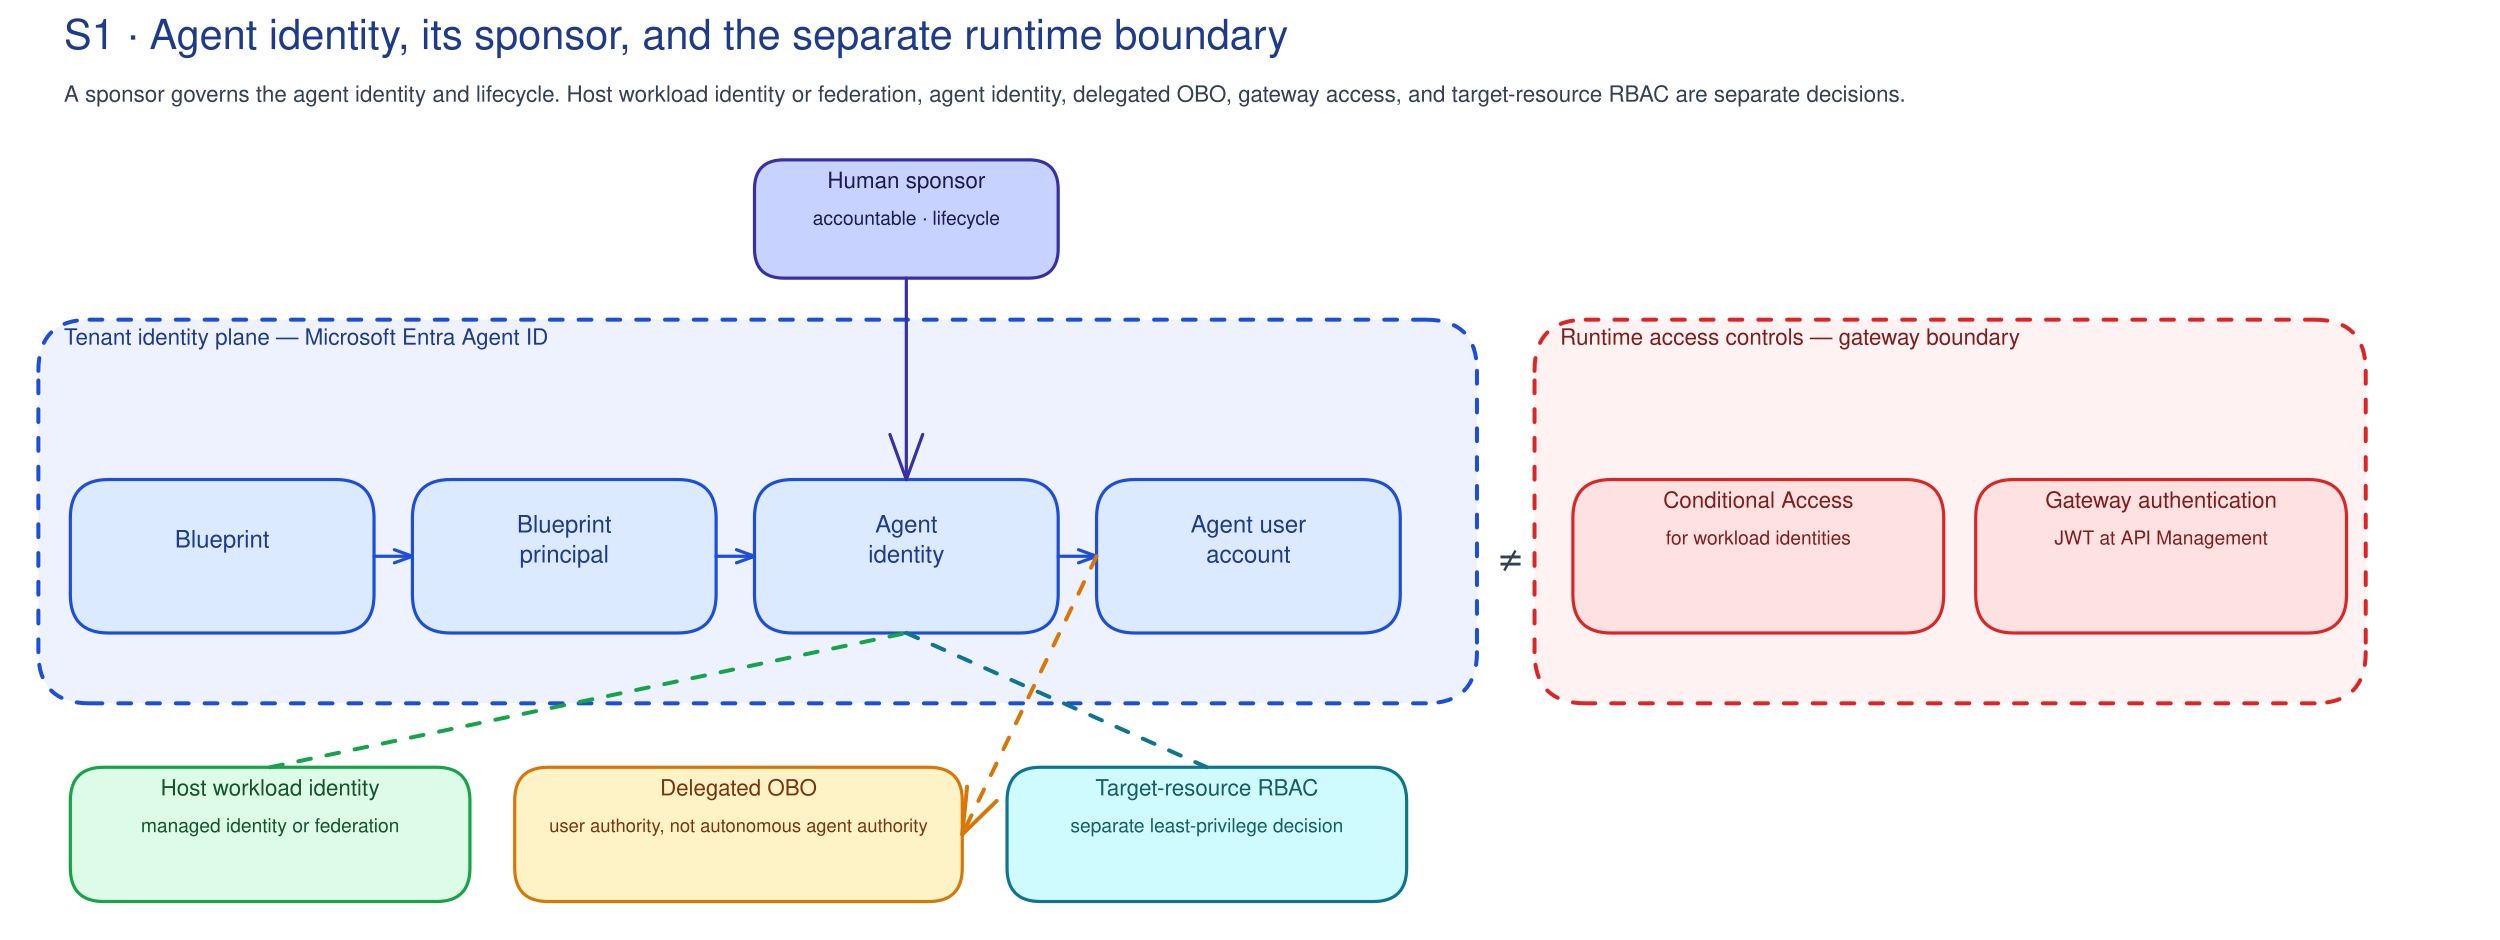
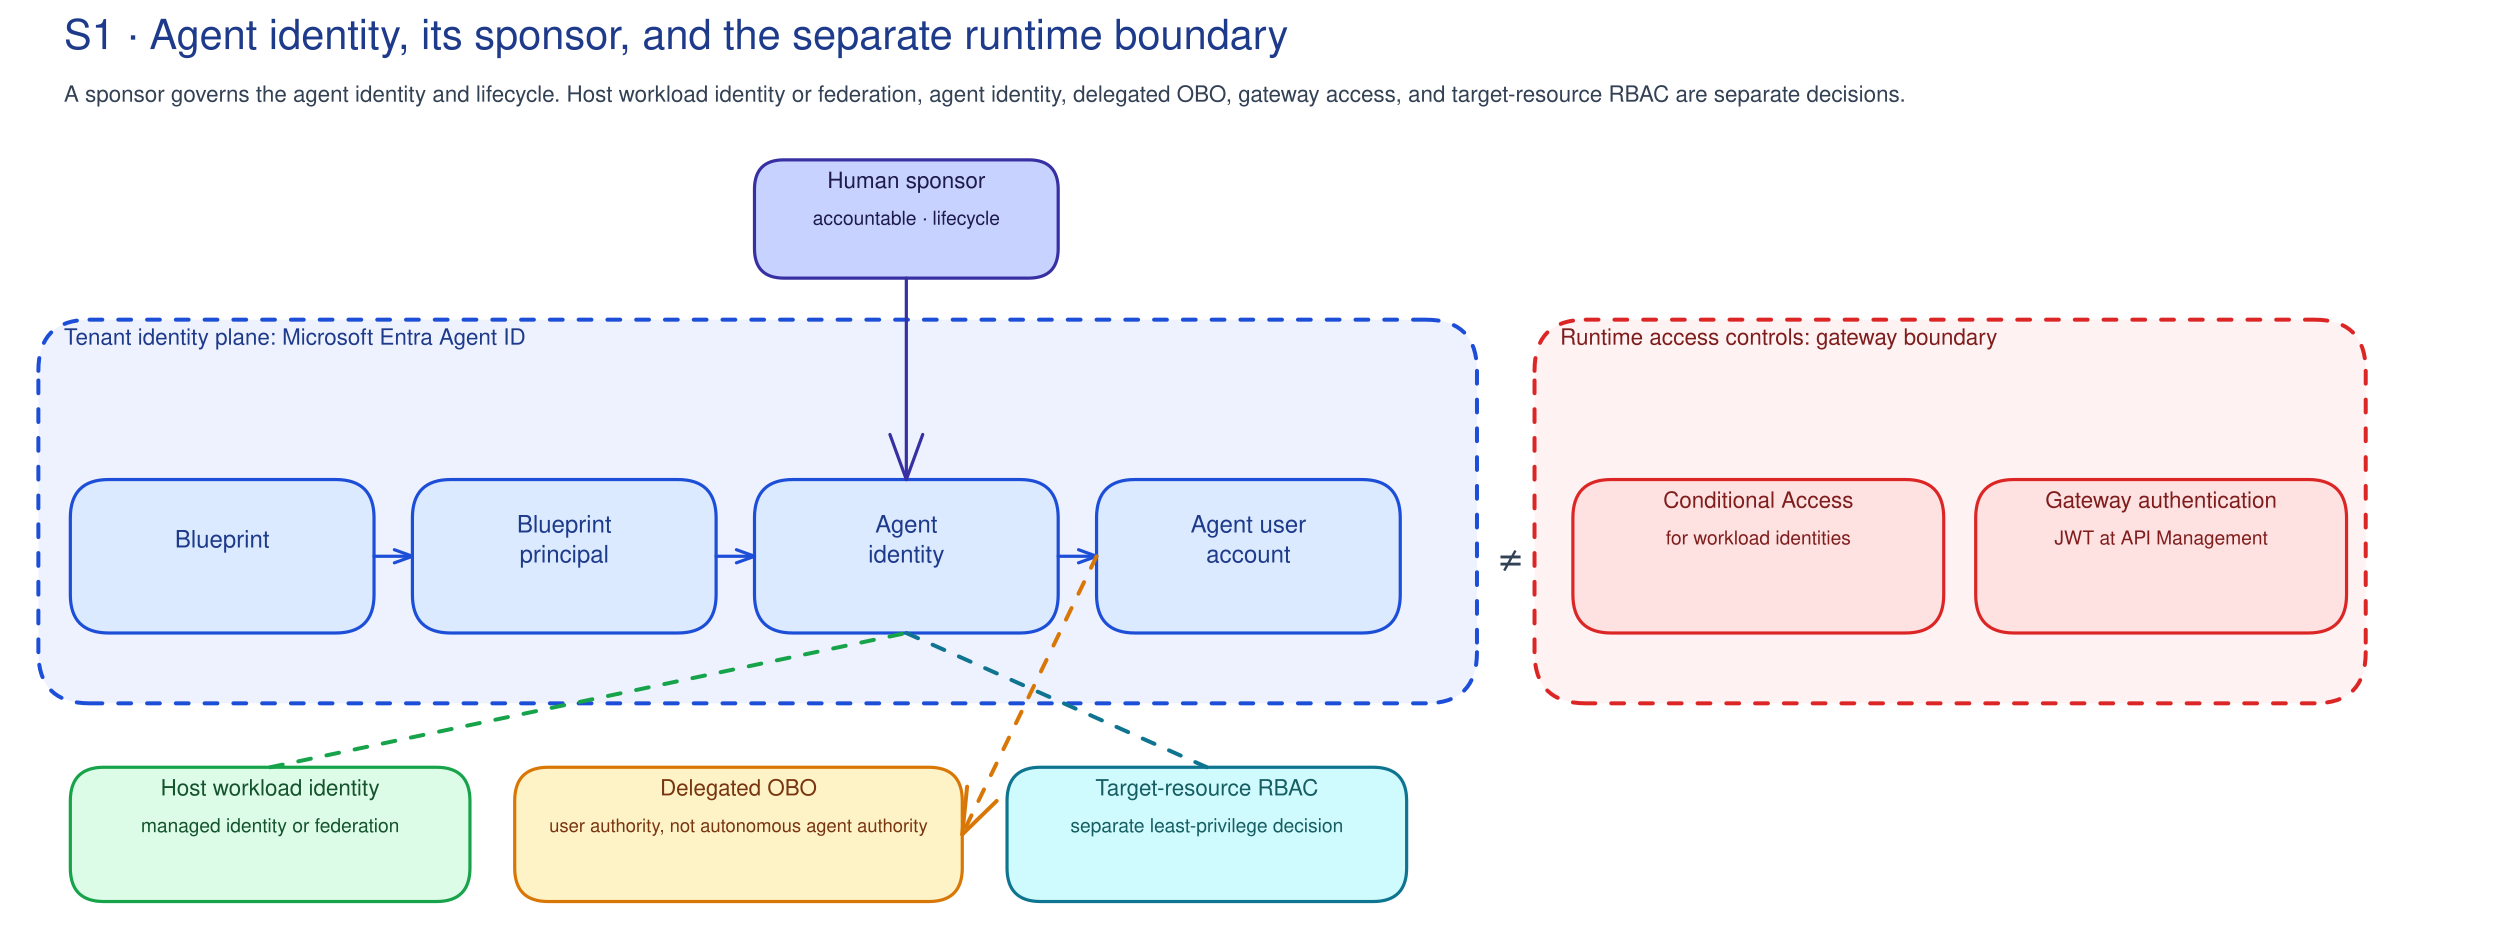
<svg xmlns="http://www.w3.org/2000/svg" version="1.1" viewBox="0 0 1564 588" width="1564" height="588">
  <defs>
    <style class="style-fonts">
      @font-face {
        font-family: "Virgil";
        src: url("https://unpkg.com/@excalidraw/excalidraw@undefined/dist/excalidraw-assets/Virgil.woff2");
      }
      @font-face {
        font-family: "Cascadia";
        src: url("https://unpkg.com/@excalidraw/excalidraw@undefined/dist/excalidraw-assets/Cascadia.woff2");
      }
      @font-face {
        font-family: "Assistant";
        src: url("https://unpkg.com/@excalidraw/excalidraw@undefined/dist/excalidraw-assets/Assistant-Regular.woff2");
      }
    </style>
  </defs>
  <rect x="0" y="0" width="1564" height="588" fill="#ffffff" />
  <g transform="translate(40 24) rotate(0 750 16.25)">
    <text x="0" y="0" font-family="Helvetica, Segoe UI Emoji" font-size="26px" fill="#1e3a8a" text-anchor="start" style="white-space: pre;" direction="ltr" dominant-baseline="text-before-edge">S1 · Agent identity, its sponsor, and the separate runtime boundary</text>
  </g>
  <g transform="translate(40 60) rotate(0 750 8.75)">
    <text x="0" y="0" font-family="Helvetica, Segoe UI Emoji" font-size="14px" fill="#334155" text-anchor="start" style="white-space: pre;" direction="ltr" dominant-baseline="text-before-edge">A sponsor governs the agent identity and lifecycle. Host workload identity or federation, agent identity, delegated OBO, gateway access, and target-resource RBAC are separate decisions.</text>
  </g>
  <g stroke-linecap="round" transform="translate(24 200) rotate(0 450 120)">
    <path d="M32 0 C283 0, 534 0, 868 0 C889.33 0, 900 10.67, 900 32 C900 90.54, 900 149.09, 900 208 C900 229.33, 889.33 240, 868 240 C564.33 240, 260.65 240, 32 240 C10.67 240, 0 229.33, 0 208 C0 156.16, 0 104.33, 0 32 C0 10.67, 10.67 0, 32 0" stroke="none" stroke-width="0" fill="#eef2ff" />
    <path d="M32 0 C210.35 0, 388.7 0, 868 0 M868 0 C889.33 0, 900 10.67, 900 32 M900 32 C900 93.79, 900 155.57, 900 208 M900 208 C900 229.33, 889.33 240, 868 240 M868 240 C592.67 240, 317.34 240, 32 240 M32 240 C10.67 240, 0 229.33, 0 208 M0 208 C0 149.88, 0 91.77, 0 32 M0 32 C0 10.67, 10.67 0, 32 0" stroke="#1d4ed8" stroke-width="2.5" fill="none" stroke-dasharray="8 10" />
  </g>
  <g transform="translate(40 212) rotate(0 430 8.75)">
-     <text x="0" y="0" font-family="Helvetica, Segoe UI Emoji" font-size="14px" fill="#1e3a8a" text-anchor="start" style="white-space: pre;" direction="ltr" dominant-baseline="text-before-edge">Tenant identity plane — Microsoft Entra Agent ID</text>
+     <text x="0" y="0" font-family="Helvetica, Segoe UI Emoji" font-size="14px" fill="#1e3a8a" text-anchor="start" style="white-space: pre;" direction="ltr" dominant-baseline="text-before-edge">Tenant identity plane: Microsoft Entra Agent ID</text>
  </g>
  <g stroke-linecap="round" transform="translate(44 300) rotate(0 95 48)">
    <path d="M24 0 C60 0, 96 0, 166 0 C182 0, 190 8, 190 24 C190 35.56, 190 47.12, 190 72 C190 88, 182 96, 166 96 C110.79 96, 55.57 96, 24 96 C8 96, 0 88, 0 72 C0 57.34, 0 42.68, 0 24 C0 8, 8 0, 24 0" stroke="none" stroke-width="0" fill="#dbeafe" />
    <path d="M24 0 C54.31 0, 84.62 0, 166 0 M24 0 C55.45 0, 86.9 0, 166 0 M166 0 C182 0, 190 8, 190 24 M166 0 C182 0, 190 8, 190 24 M190 24 C190 34.53, 190 45.06, 190 72 M190 24 C190 34.49, 190 44.97, 190 72 M190 72 C190 88, 182 96, 166 96 M190 72 C190 88, 182 96, 166 96 M166 96 C117.85 96, 69.7 96, 24 96 M166 96 C111.77 96, 57.54 96, 24 96 M24 96 C8 96, 0 88, 0 72 M24 96 C8 96, 0 88, 0 72 M0 72 C0 53.09, 0 34.18, 0 24 M0 72 C0 59.14, 0 46.28, 0 24 M0 24 C0 8, 8 0, 24 0 M0 24 C0 8, 8 0, 24 0" stroke="#1d4ed8" stroke-width="2" fill="none" />
  </g>
  <g transform="translate(44 338.625) rotate(0 95 9.375)">
    <text x="95" y="0" font-family="Helvetica, Segoe UI Emoji" font-size="15px" fill="#1e3a8a" text-anchor="middle" style="white-space: pre;" direction="ltr" dominant-baseline="text-before-edge">Blueprint</text>
  </g>
  <g stroke-linecap="round" transform="translate(258 300) rotate(0 95 48)">
    <path d="M24 0 C54.26 0, 84.52 0, 166 0 C182 0, 190 8, 190 24 C190 40.84, 190 57.67, 190 72 C190 88, 182 96, 166 96 C111.95 96, 57.9 96, 24 96 C8 96, 0 88, 0 72 C0 56.82, 0 41.64, 0 24 C0 8, 8 0, 24 0" stroke="none" stroke-width="0" fill="#dbeafe" />
    <path d="M24 0 C54.33 0, 84.66 0, 166 0 M24 0 C57.7 0, 91.39 0, 166 0 M166 0 C182 0, 190 8, 190 24 M166 0 C182 0, 190 8, 190 24 M190 24 C190 38.85, 190 53.71, 190 72 M190 24 C190 39.6, 190 55.21, 190 72 M190 72 C190 88, 182 96, 166 96 M190 72 C190 88, 182 96, 166 96 M166 96 C112.34 96, 58.68 96, 24 96 M166 96 C134.07 96, 102.14 96, 24 96 M24 96 C8 96, 0 88, 0 72 M24 96 C8 96, 0 88, 0 72 M0 72 C0 61.22, 0 50.44, 0 24 M0 72 C0 62.04, 0 52.07, 0 24 M0 24 C0 8, 8 0, 24 0 M0 24 C0 8, 8 0, 24 0" stroke="#1d4ed8" stroke-width="2" fill="none" />
  </g>
  <g transform="translate(258 329.25) rotate(0 95 18.75)">
    <text x="95" y="0" font-family="Helvetica, Segoe UI Emoji" font-size="15px" fill="#1e3a8a" text-anchor="middle" style="white-space: pre;" direction="ltr" dominant-baseline="text-before-edge">Blueprint</text>
    <text x="95" y="18.75" font-family="Helvetica, Segoe UI Emoji" font-size="15px" fill="#1e3a8a" text-anchor="middle" style="white-space: pre;" direction="ltr" dominant-baseline="text-before-edge">principal</text>
  </g>
  <g stroke-linecap="round" transform="translate(472 300) rotate(0 95 48)">
    <path d="M24 0 C76.92 0, 129.84 0, 166 0 C182 0, 190 8, 190 24 C190 36.51, 190 49.03, 190 72 C190 88, 182 96, 166 96 C113.11 96, 60.22 96, 24 96 C8 96, 0 88, 0 72 C0 56.31, 0 40.61, 0 24 C0 8, 8 0, 24 0" stroke="none" stroke-width="0" fill="#dbeafe" />
    <path d="M24 0 C54.35 0, 84.7 0, 166 0 M24 0 C59.94 0, 95.89 0, 166 0 M166 0 C182 0, 190 8, 190 24 M166 0 C182 0, 190 8, 190 24 M190 24 C190 43.18, 190 62.36, 190 72 M190 24 C190 35.12, 190 46.24, 190 72 M190 72 C190 88, 182 96, 166 96 M190 72 C190 88, 182 96, 166 96 M166 96 C135.22 96, 104.45 96, 24 96 M166 96 C127.97 96, 89.94 96, 24 96 M24 96 C8 96, 0 88, 0 72 M24 96 C8 96, 0 88, 0 72 M0 72 C0 59.75, 0 47.5, 0 24 M0 72 C0 55.33, 0 38.66, 0 24 M0 24 C0 8, 8 0, 24 0 M0 24 C0 8, 8 0, 24 0" stroke="#1d4ed8" stroke-width="2" fill="none" />
  </g>
  <g transform="translate(472 329.25) rotate(0 95 18.75)">
    <text x="95" y="0" font-family="Helvetica, Segoe UI Emoji" font-size="15px" fill="#1e3a8a" text-anchor="middle" style="white-space: pre;" direction="ltr" dominant-baseline="text-before-edge">Agent</text>
    <text x="95" y="18.75" font-family="Helvetica, Segoe UI Emoji" font-size="15px" fill="#1e3a8a" text-anchor="middle" style="white-space: pre;" direction="ltr" dominant-baseline="text-before-edge">identity</text>
  </g>
  <g stroke-linecap="round" transform="translate(686 300) rotate(0 95 48)">
    <path d="M24 0 C71.18 0, 118.35 0, 166 0 C182 0, 190 8, 190 24 C190 41.79, 190 59.59, 190 72 C190 88, 182 96, 166 96 C114.27 96, 62.55 96, 24 96 C8 96, 0 88, 0 72 C0 55.79, 0 39.58, 0 24 C0 8, 8 0, 24 0" stroke="none" stroke-width="0" fill="#dbeafe" />
    <path d="M24 0 C54.37 0, 84.73 0, 166 0 M24 0 C62.19 0, 100.38 0, 166 0 M166 0 C182 0, 190 8, 190 24 M166 0 C182 0, 190 8, 190 24 M190 24 C190 37.9, 190 51.8, 190 72 M190 24 C190 40.24, 190 56.48, 190 72 M190 72 C190 88, 182 96, 166 96 M190 72 C190 88, 182 96, 166 96 M166 96 C129.71 96, 93.42 96, 24 96 M166 96 C121.87 96, 77.73 96, 24 96 M24 96 C8 96, 0 88, 0 72 M24 96 C8 96, 0 88, 0 72 M0 72 C0 58.28, 0 44.55, 0 24 M0 72 C0 58.23, 0 44.46, 0 24 M0 24 C0 8, 8 0, 24 0 M0 24 C0 8, 8 0, 24 0" stroke="#1d4ed8" stroke-width="2" fill="none" />
  </g>
  <g transform="translate(686 329.25) rotate(0 95 18.75)">
    <text x="95" y="0" font-family="Helvetica, Segoe UI Emoji" font-size="15px" fill="#1e3a8a" text-anchor="middle" style="white-space: pre;" direction="ltr" dominant-baseline="text-before-edge">Agent user</text>
    <text x="95" y="18.75" font-family="Helvetica, Segoe UI Emoji" font-size="15px" fill="#1e3a8a" text-anchor="middle" style="white-space: pre;" direction="ltr" dominant-baseline="text-before-edge">account</text>
  </g>
  <g stroke-linecap="round">
    <g transform="translate(234 348) rotate(0 12 0)">
      <path d="M0 0 C5.14 0, 10.27 0, 24 0 M0 0 C6.83 0, 13.67 0, 24 0" stroke="#1d4ed8" stroke-width="2" fill="none" />
    </g>
    <g transform="translate(234 348) rotate(0 12 0)">
      <path d="M12.72 4.1 C15.14 3.23, 17.55 2.35, 24 0 M12.72 4.1 C15.94 2.94, 19.15 1.77, 24 0" stroke="#1d4ed8" stroke-width="2" fill="none" />
    </g>
    <g transform="translate(234 348) rotate(0 12 0)">
      <path d="M12.72 -4.1 C15.14 -3.23, 17.55 -2.35, 24 0 M12.72 -4.1 C15.94 -2.94, 19.15 -1.77, 24 0" stroke="#1d4ed8" stroke-width="2" fill="none" />
    </g>
  </g>
  <mask />
  <g stroke-linecap="round">
    <g transform="translate(448 348) rotate(0 12 0)">
      <path d="M0 0 C5.14 0, 10.27 0, 24 0 M0 0 C7.02 0, 14.05 0, 24 0" stroke="#1d4ed8" stroke-width="2" fill="none" />
    </g>
    <g transform="translate(448 348) rotate(0 12 0)">
      <path d="M12.72 4.1 C15.14 3.23, 17.55 2.35, 24 0 M12.72 4.1 C16.02 2.9, 19.32 1.7, 24 0" stroke="#1d4ed8" stroke-width="2" fill="none" />
    </g>
    <g transform="translate(448 348) rotate(0 12 0)">
      <path d="M12.72 -4.1 C15.14 -3.23, 17.55 -2.35, 24 0 M12.72 -4.1 C16.02 -2.9, 19.32 -1.7, 24 0" stroke="#1d4ed8" stroke-width="2" fill="none" />
    </g>
  </g>
  <mask />
  <g stroke-linecap="round">
    <g transform="translate(662 348) rotate(0 12 0)">
      <path d="M0 0 C5.14 0, 10.28 0, 24 0 M0 0 C7.21 0, 14.43 0, 24 0" stroke="#1d4ed8" stroke-width="2" fill="none" />
    </g>
    <g transform="translate(662 348) rotate(0 12 0)">
      <path d="M12.72 4.1 C15.14 3.23, 17.55 2.35, 24 0 M12.72 4.1 C16.11 2.87, 19.5 1.64, 24 0" stroke="#1d4ed8" stroke-width="2" fill="none" />
    </g>
    <g transform="translate(662 348) rotate(0 12 0)">
      <path d="M12.72 -4.1 C15.14 -3.23, 17.55 -2.35, 24 0 M12.72 -4.1 C16.11 -2.87, 19.5 -1.64, 24 0" stroke="#1d4ed8" stroke-width="2" fill="none" />
    </g>
  </g>
  <mask />
  <g stroke-linecap="round" transform="translate(472 100) rotate(0 95 37)">
    <path d="M18.5 0 C69.16 0, 119.83 0, 171.5 0 C183.83 0, 190 6.17, 190 18.5 C190 31.29, 190 44.07, 190 55.5 C190 67.83, 183.83 74, 171.5 74 C134.2 74, 96.89 74, 18.5 74 C6.17 74, 0 67.83, 0 55.5 C0 42.01, 0 28.53, 0 18.5 C0 6.17, 6.17 0, 18.5 0" stroke="none" stroke-width="0" fill="#c7d2fe" />
    <path d="M18.5 0 C51.27 0, 84.03 0, 171.5 0 M18.5 0 C65.7 0, 112.91 0, 171.5 0 M171.5 0 C183.83 0, 190 6.17, 190 18.5 M171.5 0 C183.83 0, 190 6.17, 190 18.5 M190 18.5 C190 30.15, 190 41.79, 190 55.5 M190 18.5 C190 26.08, 190 33.66, 190 55.5 M190 55.5 C190 67.83, 183.83 74, 171.5 74 M190 55.5 C190 67.83, 183.83 74, 171.5 74 M171.5 74 C117.55 74, 63.6 74, 18.5 74 M171.5 74 C138.11 74, 104.72 74, 18.5 74 M18.5 74 C6.17 74, 0 67.83, 0 55.5 M18.5 74 C6.17 74, 0 67.83, 0 55.5 M0 55.5 C0 42.09, 0 28.67, 0 18.5 M0 55.5 C0 46.76, 0 38.03, 0 18.5 M0 18.5 C0 6.17, 6.17 0, 18.5 0 M0 18.5 C0 6.17, 6.17 0, 18.5 0" stroke="#3730a3" stroke-width="2" fill="none" />
  </g>
  <g transform="translate(478 114) rotate(0 89 8.75)">
    <text x="89" y="0" font-family="Helvetica, Segoe UI Emoji" font-size="14px" fill="#1e1b4b" text-anchor="middle" style="white-space: pre;" direction="ltr" dominant-baseline="text-before-edge">Human sponsor</text>
  </g>
  <g transform="translate(478 137.5) rotate(0 89 7.5)">
    <text x="89" y="0" font-family="Helvetica, Segoe UI Emoji" font-size="12px" fill="#1e1b4b" text-anchor="middle" style="white-space: pre;" direction="ltr" dominant-baseline="text-before-edge">accountable · lifecycle</text>
  </g>
  <g stroke-linecap="round">
    <g transform="translate(567 174) rotate(0 0 63)">
      <path d="M0 0 C0 27.01, 0 54.02, 0 126 M0 0 C0 41.87, 0 83.73, 0 126" stroke="#3730a3" stroke-width="2" fill="none" />
    </g>
    <g transform="translate(567 174) rotate(0 0 63)">
      <path d="M-10.26 97.81 C-8.06 103.85, -5.86 109.89, 0 126 M-10.26 97.81 C-6.85 107.18, -3.44 116.54, 0 126" stroke="#3730a3" stroke-width="2" fill="none" />
    </g>
    <g transform="translate(567 174) rotate(0 0 63)">
      <path d="M10.26 97.81 C8.06 103.85, 5.86 109.89, 0 126 M10.26 97.81 C6.85 107.18, 3.44 116.54, 0 126" stroke="#3730a3" stroke-width="2" fill="none" />
    </g>
  </g>
  <mask />
  <g stroke-linecap="round" transform="translate(960 200) rotate(0 260 120)">
    <path d="M32 0 C137.01 0, 242.02 0, 488 0 C509.33 0, 520 10.67, 520 32 C520 102.37, 520 172.74, 520 208 C520 229.33, 509.33 240, 488 240 C385.92 240, 283.84 240, 32 240 C10.67 240, 0 229.33, 0 208 C0 160.32, 0 112.65, 0 32 C0 10.67, 10.67 0, 32 0" stroke="none" stroke-width="0" fill="#fef2f2" />
    <path d="M32 0 C129.77 0, 227.54 0, 488 0 M488 0 C509.33 0, 520 10.67, 520 32 M520 32 C520 72.98, 520 113.95, 520 208 M520 208 C520 229.33, 509.33 240, 488 240 M488 240 C353.53 240, 219.06 240, 32 240 M32 240 C10.67 240, 0 229.33, 0 208 M0 208 C0 171.32, 0 134.65, 0 32 M0 32 C0 10.67, 10.67 0, 32 0" stroke="#dc2626" stroke-width="2.5" fill="none" stroke-dasharray="8 10" />
  </g>
  <g transform="translate(976 212) rotate(0 250 8.75)">
-     <text x="0" y="0" font-family="Helvetica, Segoe UI Emoji" font-size="14px" fill="#7f1d1d" text-anchor="start" style="white-space: pre;" direction="ltr" dominant-baseline="text-before-edge">Runtime access controls — gateway boundary</text>
+     <text x="0" y="0" font-family="Helvetica, Segoe UI Emoji" font-size="14px" fill="#7f1d1d" text-anchor="start" style="white-space: pre;" direction="ltr" dominant-baseline="text-before-edge">Runtime access controls: gateway boundary</text>
  </g>
  <g stroke-linecap="round" transform="translate(984 300) rotate(0 116 48)">
    <path d="M24 0 C62.61 0, 101.22 0, 208 0 C224 0, 232 8, 232 24 C232 37.22, 232 50.45, 232 72 C232 88, 224 96, 208 96 C167.66 96, 127.31 96, 24 96 C8 96, 0 88, 0 72 C0 52.96, 0 33.92, 0 24 C0 8, 8 0, 24 0" stroke="none" stroke-width="0" fill="#fee2e2" />
    <path d="M24 0 C63.47 0, 102.95 0, 208 0 M24 0 C89.51 0, 155.01 0, 208 0 M208 0 C224 0, 232 8, 232 24 M208 0 C224 0, 232 8, 232 24 M232 24 C232 42.48, 232 60.96, 232 72 M232 24 C232 39.59, 232 55.17, 232 72 M232 72 C232 88, 224 96, 208 96 M232 72 C232 88, 224 96, 208 96 M208 96 C158.48 96, 108.97 96, 24 96 M208 96 C144.13 96, 80.26 96, 24 96 M24 96 C8 96, 0 88, 0 72 M24 96 C8 96, 0 88, 0 72 M0 72 C0 59.78, 0 47.57, 0 24 M0 72 C0 59.76, 0 47.51, 0 24 M0 24 C0 8, 8 0, 24 0 M0 24 C0 8, 8 0, 24 0" stroke="#dc2626" stroke-width="2" fill="none" />
  </g>
  <g transform="translate(990 314) rotate(0 110 8.75)">
    <text x="110" y="0" font-family="Helvetica, Segoe UI Emoji" font-size="14px" fill="#7f1d1d" text-anchor="middle" style="white-space: pre;" direction="ltr" dominant-baseline="text-before-edge">Conditional Access</text>
  </g>
  <g transform="translate(990 337.5) rotate(0 110 7.5)">
    <text x="110" y="0" font-family="Helvetica, Segoe UI Emoji" font-size="12px" fill="#7f1d1d" text-anchor="middle" style="white-space: pre;" direction="ltr" dominant-baseline="text-before-edge">for workload identities</text>
  </g>
  <g stroke-linecap="round" transform="translate(1236 300) rotate(0 116 48)">
    <path d="M24 0 C69.85 0, 115.7 0, 208 0 C224 0, 232 8, 232 24 C232 40.34, 232 56.68, 232 72 C232 88, 224 96, 208 96 C151.52 96, 95.03 96, 24 96 C8 96, 0 88, 0 72 C0 61.78, 0 51.57, 0 24 C0 8, 8 0, 24 0" stroke="none" stroke-width="0" fill="#fee2e2" />
    <path d="M24 0 C63.51 0, 103.02 0, 208 0 M24 0 C93.87 0, 163.75 0, 208 0 M208 0 C224 0, 232 8, 232 24 M208 0 C224 0, 232 8, 232 24 M232 24 C232 39.36, 232 54.73, 232 72 M232 24 C232 37.66, 232 51.33, 232 72 M232 72 C232 88, 224 96, 208 96 M232 72 C232 88, 224 96, 208 96 M208 96 C147.77 96, 87.53 96, 24 96 M208 96 C169.07 96, 130.14 96, 24 96 M24 96 C8 96, 0 88, 0 72 M24 96 C8 96, 0 88, 0 72 M0 72 C0 57.58, 0 43.15, 0 24 M0 72 C0 59.3, 0 46.6, 0 24 M0 24 C0 8, 8 0, 24 0 M0 24 C0 8, 8 0, 24 0" stroke="#dc2626" stroke-width="2" fill="none" />
  </g>
  <g transform="translate(1242 314) rotate(0 110 8.75)">
    <text x="110" y="0" font-family="Helvetica, Segoe UI Emoji" font-size="14px" fill="#7f1d1d" text-anchor="middle" style="white-space: pre;" direction="ltr" dominant-baseline="text-before-edge">Gateway authentication</text>
  </g>
  <g transform="translate(1242 337.5) rotate(0 110 7.5)">
    <text x="110" y="0" font-family="Helvetica, Segoe UI Emoji" font-size="12px" fill="#7f1d1d" text-anchor="middle" style="white-space: pre;" direction="ltr" dominant-baseline="text-before-edge">JWT at API Management</text>
  </g>
  <g transform="translate(930 350) rotate(0 15 16.25)">
    <text x="15" y="0" font-family="Helvetica, Segoe UI Emoji" font-size="26px" fill="#334155" text-anchor="middle" style="white-space: pre;" direction="ltr" dominant-baseline="text-before-edge">≠</text>
  </g>
  <g stroke-linecap="round" transform="translate(44 480) rotate(0 125 42)">
    <path d="M21 0 C97.61 0, 174.22 0, 229 0 C243 0, 250 7, 250 21 C250 36.14, 250 51.27, 250 63 C250 77, 243 84, 229 84 C168.55 84, 108.11 84, 21 84 C7 84, 0 77, 0 63 C0 53.16, 0 43.32, 0 21 C0 7, 7 0, 21 0" stroke="none" stroke-width="0" fill="#dcfce7" />
    <path d="M21 0 C65.71 0, 110.43 0, 229 0 M21 0 C64.97 0, 108.94 0, 229 0 M229 0 C243 0, 250 7, 250 21 M229 0 C243 0, 250 7, 250 21 M250 21 C250 33.61, 250 46.22, 250 63 M250 21 C250 33.51, 250 46.02, 250 63 M250 63 C250 77, 243 84, 229 84 M250 63 C250 77, 243 84, 229 84 M229 84 C186.36 84, 143.71 84, 21 84 M229 84 C167.12 84, 105.23 84, 21 84 M21 84 C7 84, 0 77, 0 63 M21 84 C7 84, 0 77, 0 63 M0 63 C0 47.8, 0 32.61, 0 21 M0 63 C0 48.56, 0 34.11, 0 21 M0 21 C0 7, 7 0, 21 0 M0 21 C0 7, 7 0, 21 0" stroke="#16a34a" stroke-width="2" fill="none" />
  </g>
  <g transform="translate(50 494) rotate(0 119 8.75)">
    <text x="119" y="0" font-family="Helvetica, Segoe UI Emoji" font-size="14px" fill="#14532d" text-anchor="middle" style="white-space: pre;" direction="ltr" dominant-baseline="text-before-edge">Host workload identity</text>
  </g>
  <g transform="translate(50 517.5) rotate(0 119 7.5)">
    <text x="119" y="0" font-family="Helvetica, Segoe UI Emoji" font-size="12px" fill="#14532d" text-anchor="middle" style="white-space: pre;" direction="ltr" dominant-baseline="text-before-edge">managed identity or federation</text>
  </g>
  <g stroke-linecap="round" transform="translate(630 480) rotate(0 125 42)">
    <path d="M21 0 C64.2 0, 107.39 0, 229 0 C243 0, 250 7, 250 21 C250 30.46, 250 39.93, 250 63 C250 77, 243 84, 229 84 C150.31 84, 71.61 84, 21 84 C7 84, 0 77, 0 63 C0 52.48, 0 41.97, 0 21 C0 7, 7 0, 21 0" stroke="none" stroke-width="0" fill="#cffafe" />
    <path d="M21 0 C65.75 0, 110.51 0, 229 0 M21 0 C69.91 0, 118.82 0, 229 0 M229 0 C243 0, 250 7, 250 21 M229 0 C243 0, 250 7, 250 21 M250 21 C250 30.88, 250 40.76, 250 63 M250 21 C250 31.83, 250 42.66, 250 63 M250 63 C250 77, 243 84, 229 84 M250 63 C250 77, 243 84, 229 84 M229 84 C174.24 84, 119.48 84, 21 84 M229 84 C153.71 84, 78.42 84, 21 84 M21 84 C7 84, 0 77, 0 63 M21 84 C7 84, 0 77, 0 63 M0 63 C0 54.27, 0 45.54, 0 21 M0 63 C0 48.16, 0 33.31, 0 21 M0 21 C0 7, 7 0, 21 0 M0 21 C0 7, 7 0, 21 0" stroke="#0e7490" stroke-width="2" fill="none" />
  </g>
  <g transform="translate(636 494) rotate(0 119 8.75)">
    <text x="119" y="0" font-family="Helvetica, Segoe UI Emoji" font-size="14px" fill="#155e63" text-anchor="middle" style="white-space: pre;" direction="ltr" dominant-baseline="text-before-edge">Target-resource RBAC</text>
  </g>
  <g transform="translate(636 517.5) rotate(0 119 7.5)">
    <text x="119" y="0" font-family="Helvetica, Segoe UI Emoji" font-size="12px" fill="#155e63" text-anchor="middle" style="white-space: pre;" direction="ltr" dominant-baseline="text-before-edge">separate least-privilege decision</text>
  </g>
  <g stroke-linecap="round" transform="translate(322 480) rotate(0 140 42)">
    <path d="M21 0 C79.79 0, 138.58 0, 259 0 C273 0, 280 7, 280 21 C280 33.19, 280 45.38, 280 63 C280 77, 273 84, 259 84 C195.68 84, 132.36 84, 21 84 C7 84, 0 77, 0 63 C0 51.81, 0 40.61, 0 21 C0 7, 7 0, 21 0" stroke="none" stroke-width="0" fill="#fef3c7" />
    <path d="M21 0 C72.25 0, 123.51 0, 259 0 M21 0 C82.61 0, 144.23 0, 259 0 M259 0 C273 0, 280 7, 280 21 M259 0 C273 0, 280 7, 280 21 M280 21 C280 36.56, 280 52.11, 280 63 M280 21 C280 30.14, 280 39.29, 280 63 M280 63 C280 77, 273 84, 259 84 M280 63 C280 77, 273 84, 259 84 M259 84 C182.48 84, 105.96 84, 21 84 M259 84 C205.11 84, 151.22 84, 21 84 M21 84 C7 84, 0 77, 0 63 M21 84 C7 84, 0 77, 0 63 M0 63 C0 52.34, 0 41.68, 0 21 M0 63 C0 47.76, 0 32.51, 0 21 M0 21 C0 7, 7 0, 21 0 M0 21 C0 7, 7 0, 21 0" stroke="#d97706" stroke-width="2" fill="none" />
  </g>
  <g transform="translate(328 494) rotate(0 134 8.75)">
    <text x="134" y="0" font-family="Helvetica, Segoe UI Emoji" font-size="14px" fill="#78350f" text-anchor="middle" style="white-space: pre;" direction="ltr" dominant-baseline="text-before-edge">Delegated OBO</text>
  </g>
  <g transform="translate(328 517.5) rotate(0 134 7.1875)">
    <text x="134" y="0" font-family="Helvetica, Segoe UI Emoji" font-size="11.5px" fill="#78350f" text-anchor="middle" style="white-space: pre;" direction="ltr" dominant-baseline="text-before-edge">user authority, not autonomous agent authority</text>
  </g>
  <g stroke-linecap="round">
    <g transform="translate(169 480) rotate(0 199 -42)">
      <path d="M0 0 C85.79 -18.11, 171.57 -36.21, 398 -84" stroke="#16a34a" stroke-width="2.5" fill="none" stroke-dasharray="8 10" />
    </g>
  </g>
  <mask />
  <g stroke-linecap="round">
    <g transform="translate(567 396) rotate(0 94 42)">
      <path d="M0 0 C40.53 18.11, 81.07 36.22, 188 84" stroke="#0e7490" stroke-width="2.5" fill="none" stroke-dasharray="8 10" />
    </g>
  </g>
  <mask />
  <g stroke-linecap="round">
    <g transform="translate(686 348) rotate(0 -42 87)">
      <path d="M0 0 C-18.12 37.53, -36.23 75.05, -84 174" stroke="#d97706" stroke-width="2.5" fill="none" stroke-dasharray="8 10" />
    </g>
    <g transform="translate(686 348) rotate(0 -42 87)">
      <path d="M-80.98 144.15 C-81.63 150.59, -82.29 157.03, -84 174" stroke="#d97706" stroke-width="2.5" fill="none" />
    </g>
    <g transform="translate(686 348) rotate(0 -42 87)">
      <path d="M-62.5 153.07 C-67.14 157.59, -71.78 162.1, -84 174" stroke="#d97706" stroke-width="2.5" fill="none" />
    </g>
  </g>
  <mask />
</svg>
